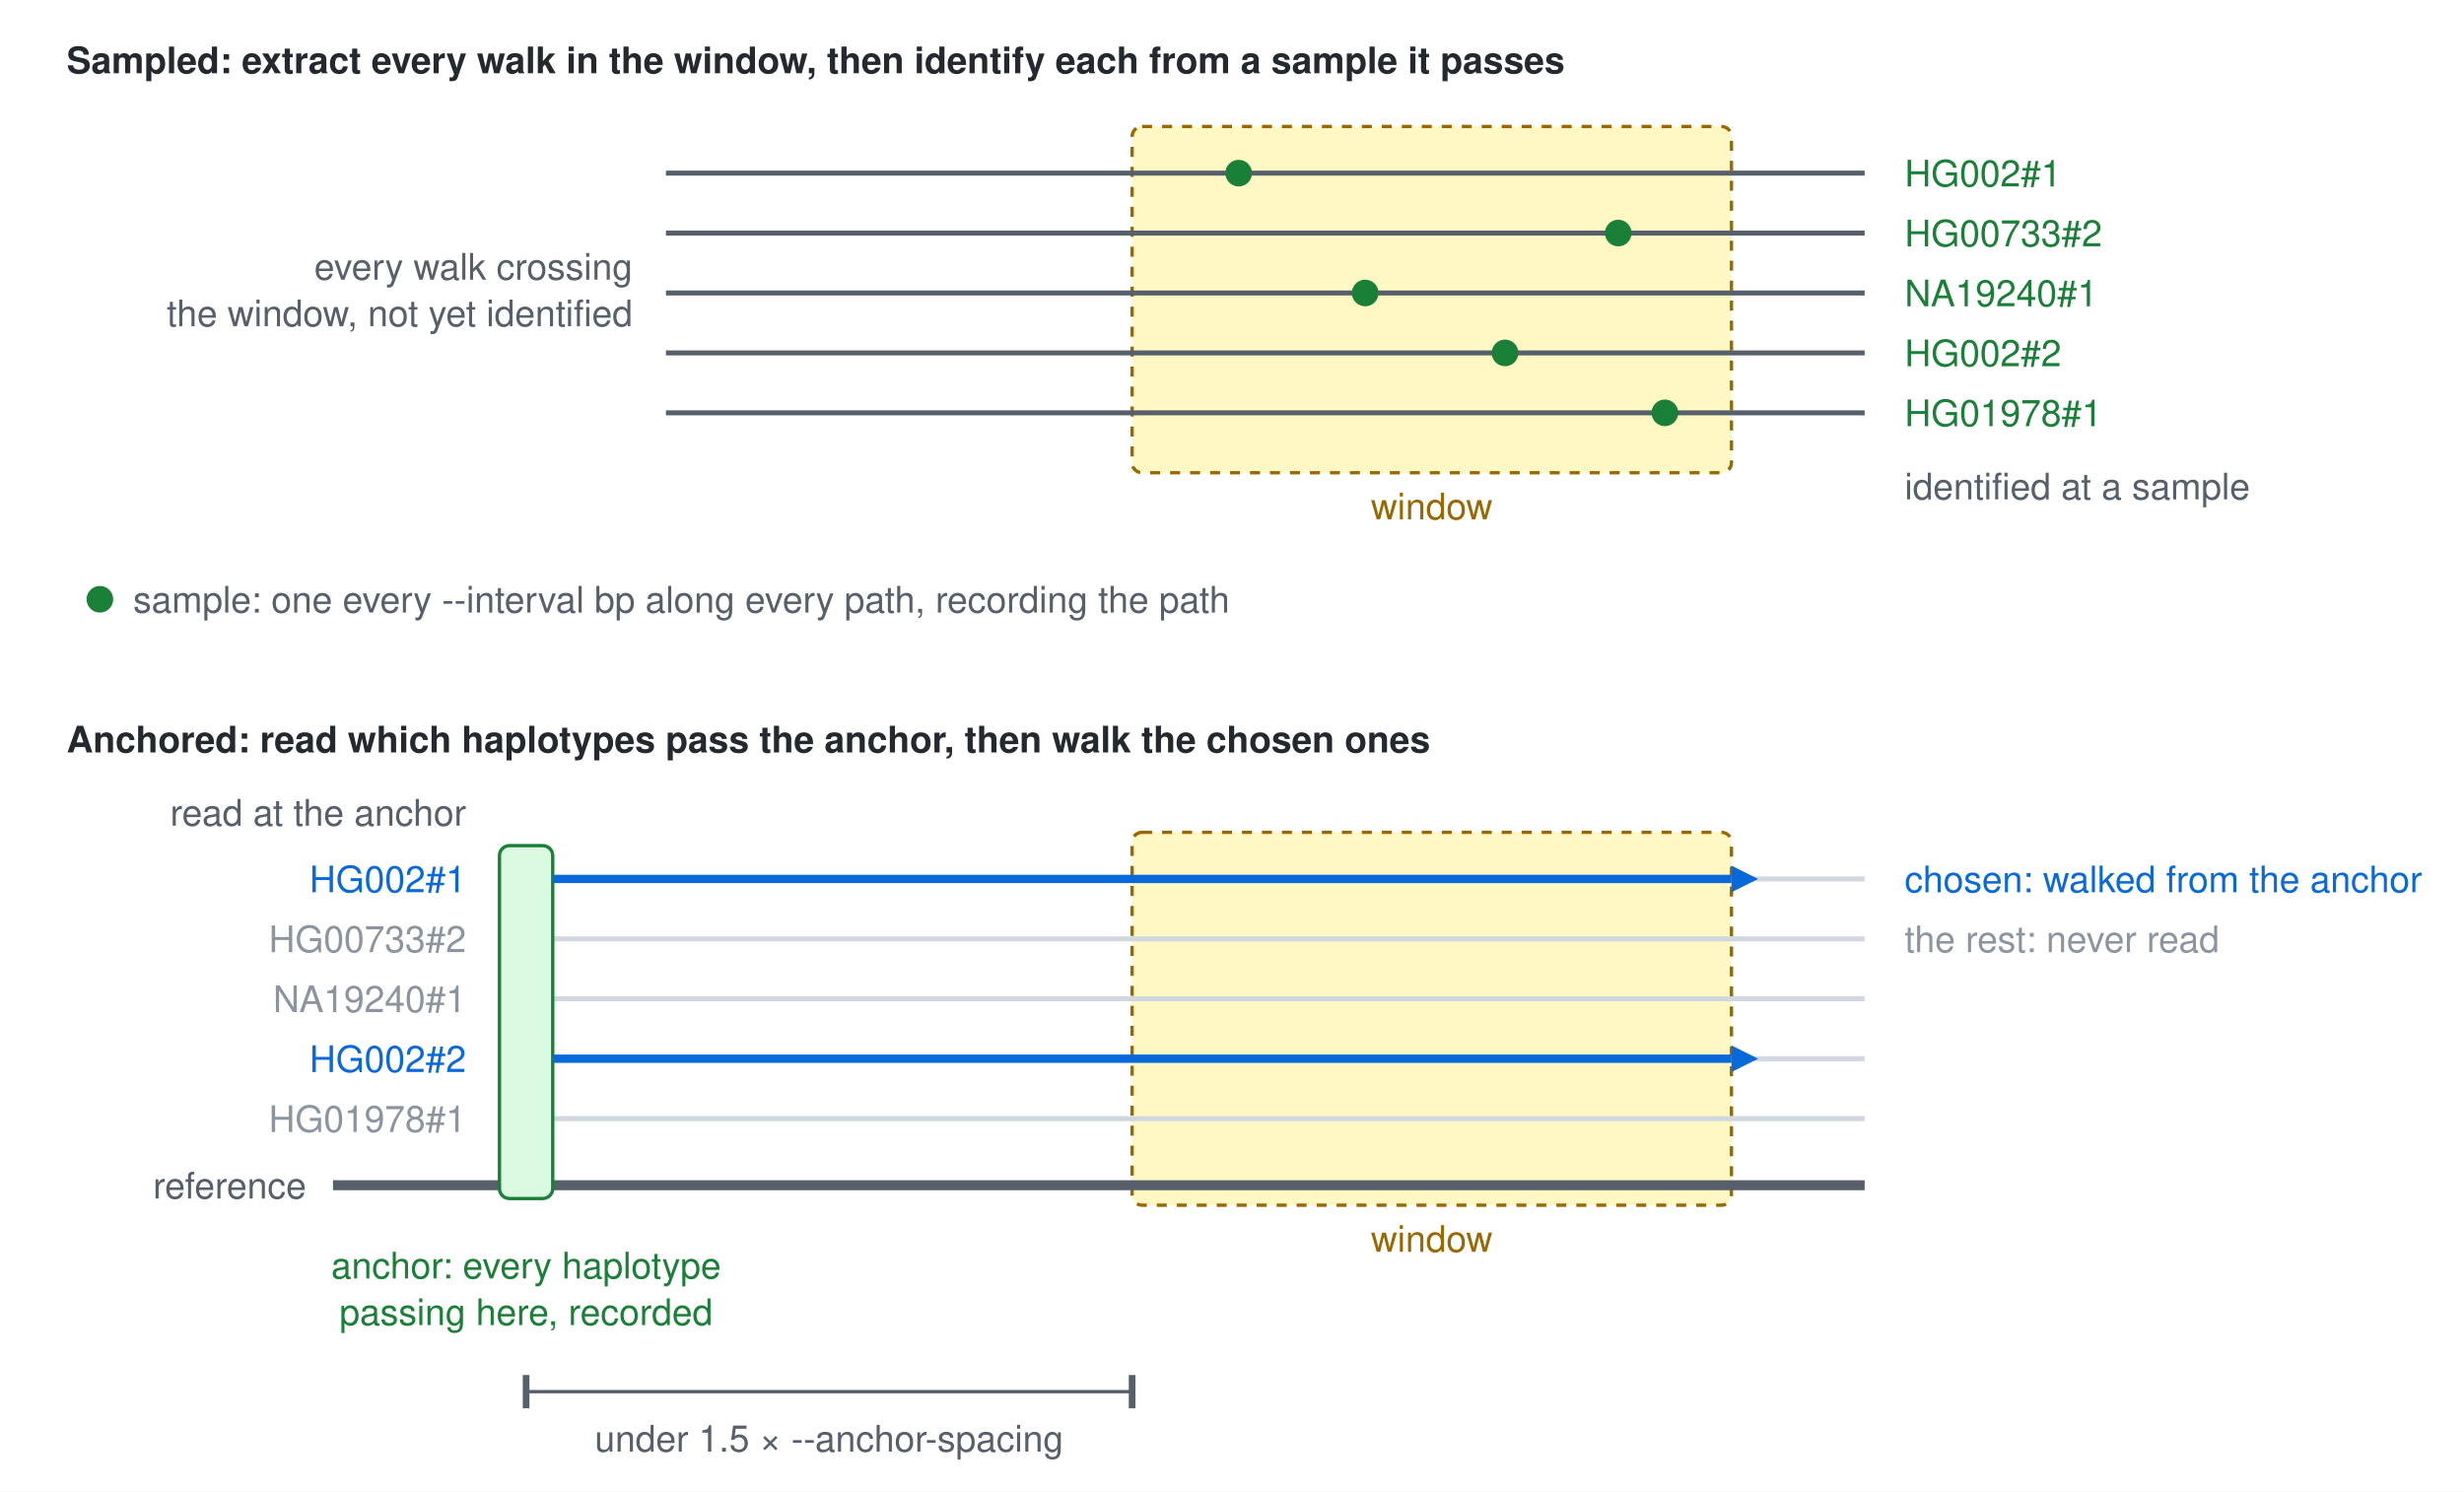
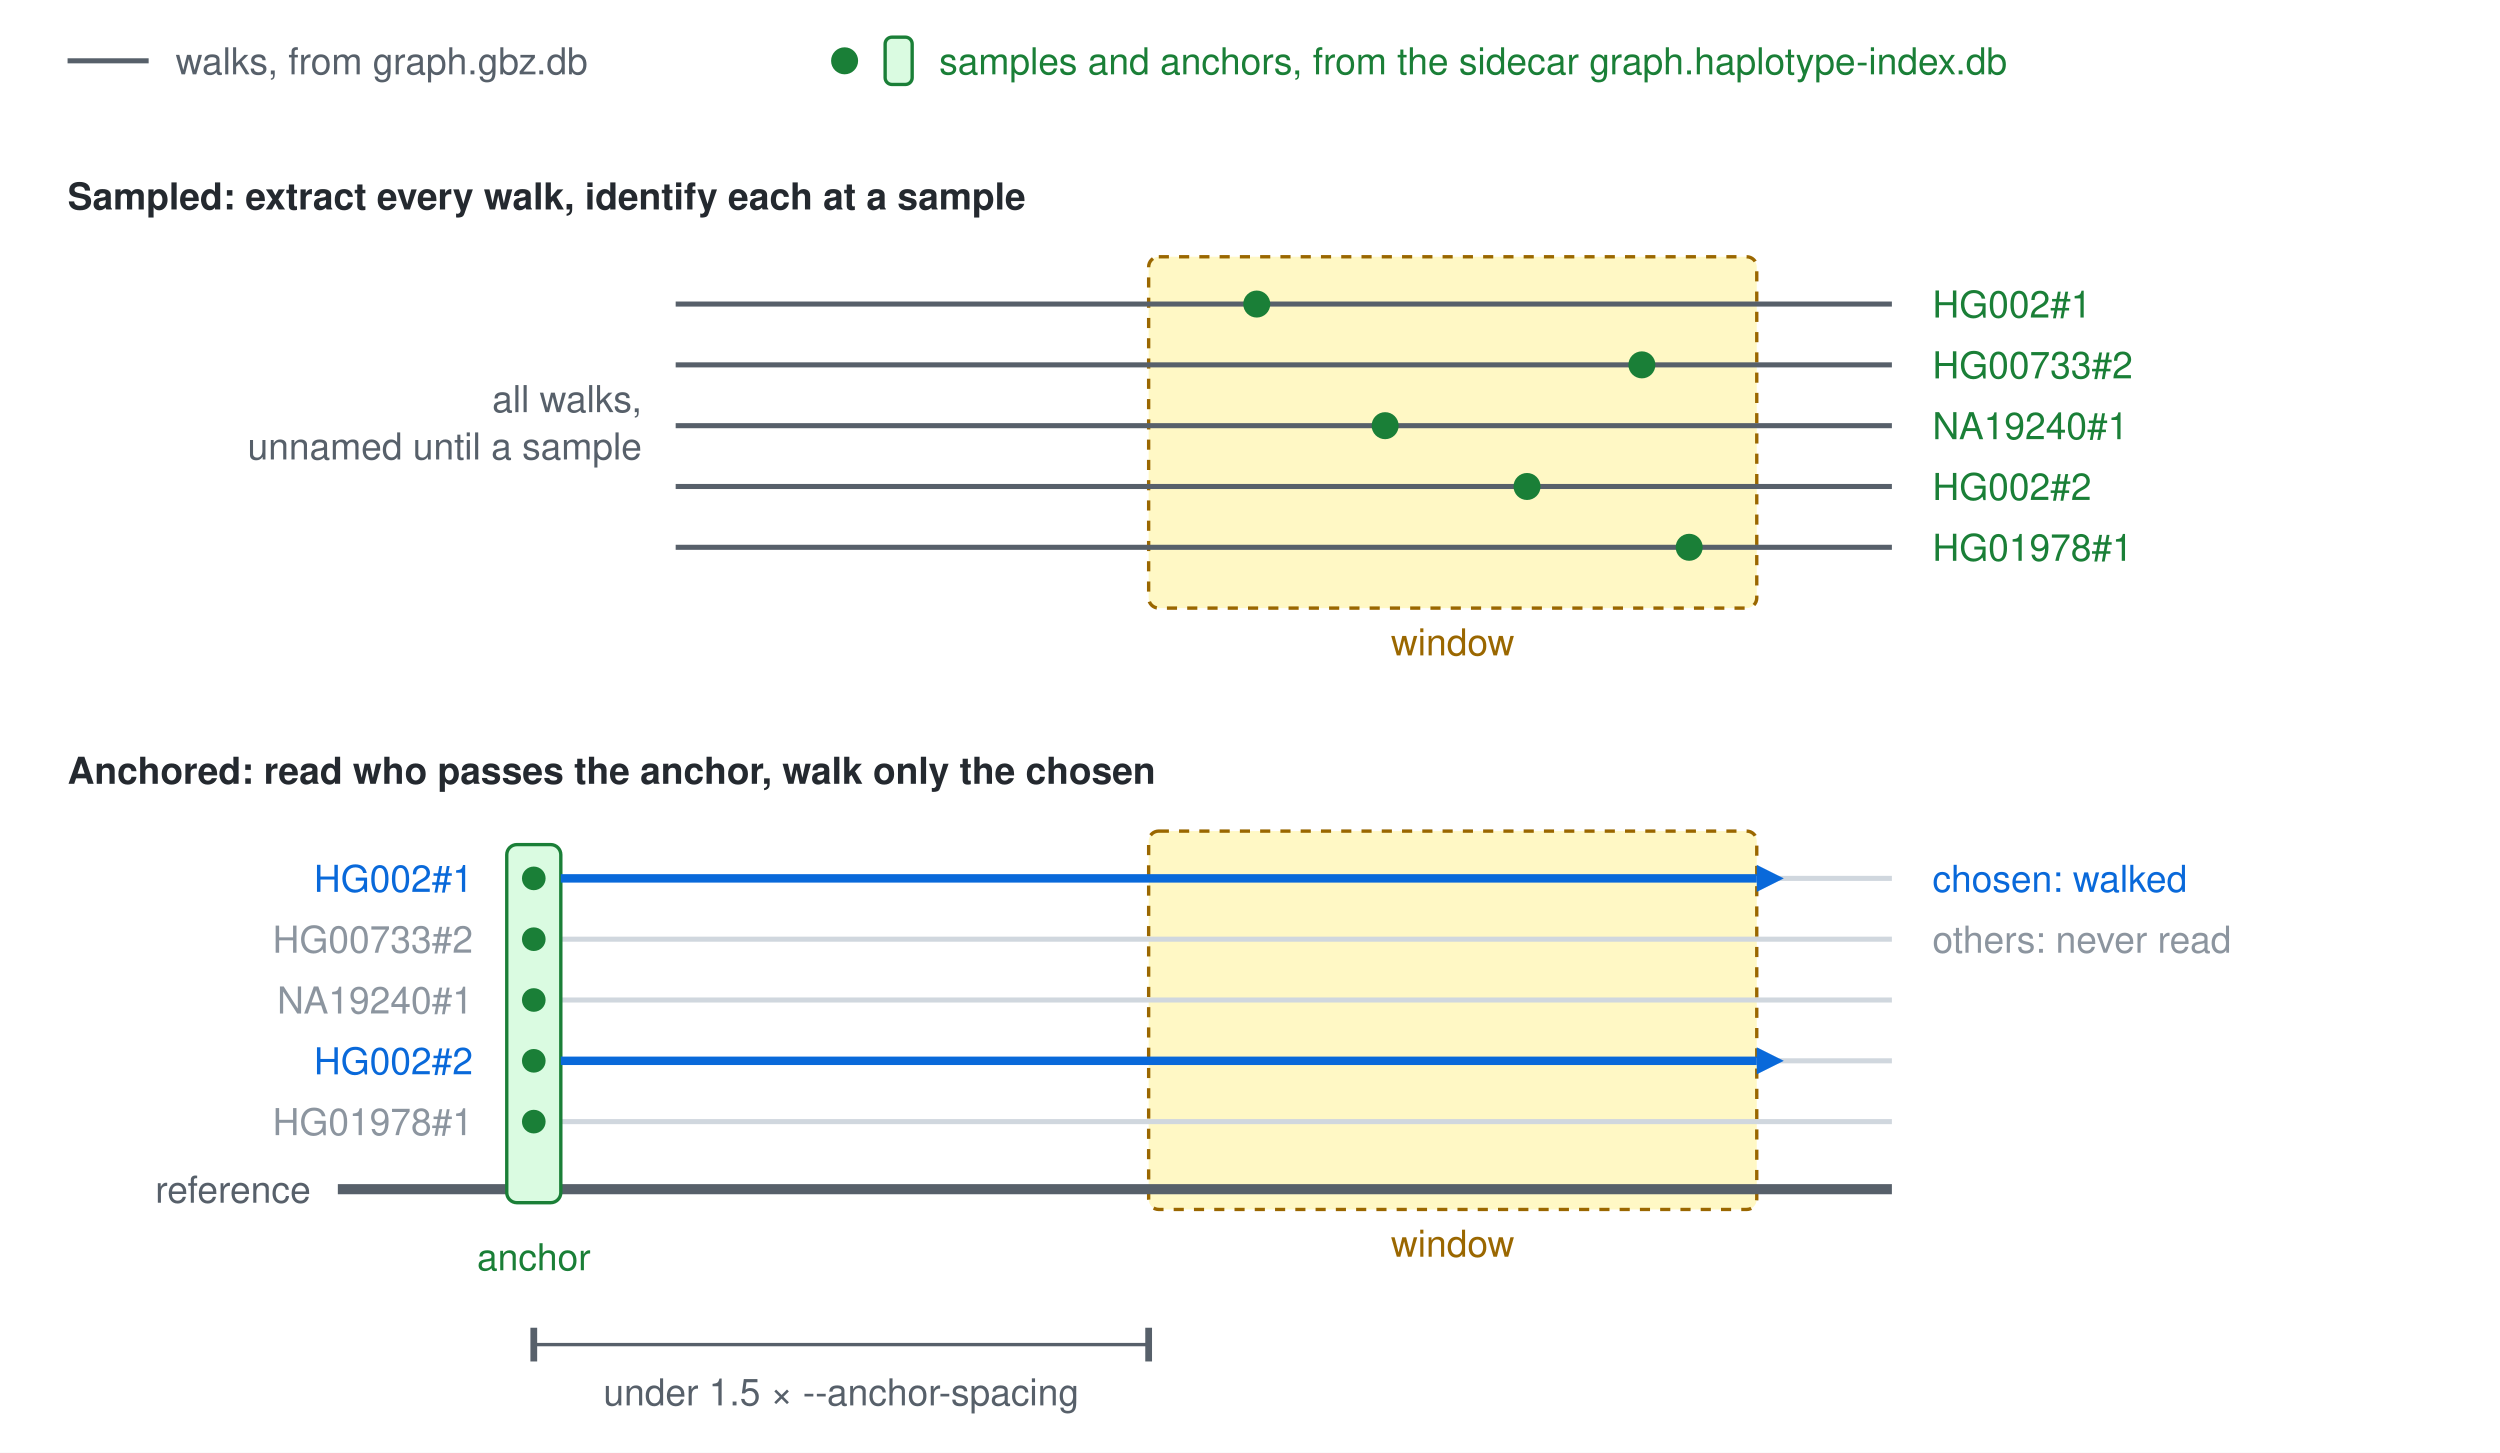
- <svg xmlns="http://www.w3.org/2000/svg" viewBox="0 0 740 448" font-family="Helvetica, Arial, sans-serif" font-size="11">
+ <svg xmlns="http://www.w3.org/2000/svg" viewBox="0 0 740 430" font-family="Helvetica, Arial, sans-serif" font-size="11">
  <defs>
    <marker id="t" viewBox="0 0 2 10" refX="1" refY="5" markerWidth="2" markerHeight="10" orient="auto">
      <rect width="2" height="10" fill="#57606a" />
    </marker>
  </defs>
  <rect width="100%" height="100%" fill="#ffffff" />
-   <text x="20" y="22" fill="#24292f" font-weight="bold">Sampled: extract every walk in the window, then identify each from a sample it passes</text>
-   <rect x="340" y="38" width="180" height="104" fill="#fff8c5" stroke="#9a6700" stroke-dasharray="3 3" rx="3" />
-   <text x="430" y="156" text-anchor="middle" fill="#9a6700">window</text>
-   <line x1="200" y1="52" x2="560" y2="52" stroke="#57606a" stroke-width="1.5" />
-   <line x1="200" y1="70" x2="560" y2="70" stroke="#57606a" stroke-width="1.5" />
-   <line x1="200" y1="88" x2="560" y2="88" stroke="#57606a" stroke-width="1.5" />
-   <line x1="200" y1="106" x2="560" y2="106" stroke="#57606a" stroke-width="1.5" />
-   <line x1="200" y1="124" x2="560" y2="124" stroke="#57606a" stroke-width="1.5" />
-   <circle cx="372" cy="52" r="4" fill="#1a7f37" />
-   <circle cx="486" cy="70" r="4" fill="#1a7f37" />
-   <circle cx="410" cy="88" r="4" fill="#1a7f37" />
-   <circle cx="452" cy="106" r="4" fill="#1a7f37" />
-   <circle cx="500" cy="124" r="4" fill="#1a7f37" />
-   <text x="572" y="56" fill="#1a7f37">HG002#1</text>
-   <text x="572" y="74" fill="#1a7f37">HG00733#2</text>
-   <text x="572" y="92" fill="#1a7f37">NA19240#1</text>
-   <text x="572" y="110" fill="#1a7f37">HG002#2</text>
-   <text x="572" y="128" fill="#1a7f37">HG01978#1</text>
-   <text x="572" y="150" fill="#57606a">identified at a sample</text>
-   <text x="190" y="84" fill="#57606a" text-anchor="end">every walk crossing</text>
-   <text x="190" y="98" fill="#57606a" text-anchor="end">the window, not yet identified</text>
-   <circle cx="30" cy="180" r="4" fill="#1a7f37" />
-   <text x="40" y="184" fill="#57606a">sample: one every --interval bp along every path, recording the path</text>
-   <text x="20" y="226" fill="#24292f" font-weight="bold">Anchored: read which haplotypes pass the anchor, then walk the chosen ones</text>
-   <text x="140" y="248" fill="#57606a" text-anchor="end">read at the anchor</text>
-   <rect x="340" y="250" width="180" height="112" fill="#fff8c5" stroke="#9a6700" stroke-dasharray="3 3" rx="3" />
-   <text x="430" y="376" text-anchor="middle" fill="#9a6700">window</text>
-   <line x1="166" y1="264" x2="560" y2="264" stroke="#d0d7de" stroke-width="1.5" />
-   <line x1="166" y1="282" x2="560" y2="282" stroke="#d0d7de" stroke-width="1.5" />
-   <line x1="166" y1="300" x2="560" y2="300" stroke="#d0d7de" stroke-width="1.5" />
-   <line x1="166" y1="318" x2="560" y2="318" stroke="#d0d7de" stroke-width="1.5" />
-   <line x1="166" y1="336" x2="560" y2="336" stroke="#d0d7de" stroke-width="1.5" />
-   <line x1="100" y1="356" x2="560" y2="356" stroke="#57606a" stroke-width="3" />
-   <text x="92" y="360" fill="#57606a" text-anchor="end">reference</text>
-   <rect x="150" y="254" width="16" height="106" fill="#dafbe1" stroke="#1a7f37" rx="3" />
-   <line x1="166" y1="264" x2="520" y2="264" stroke="#0969da" stroke-width="2.5" />
-   <polygon points="520,260 528,264 520,268" fill="#0969da" />
-   <line x1="166" y1="318" x2="520" y2="318" stroke="#0969da" stroke-width="2.5" />
-   <polygon points="520,314 528,318 520,322" fill="#0969da" />
-   <text x="140" y="268" fill="#0969da" text-anchor="end">HG002#1</text>
-   <text x="140" y="286" fill="#8c959f" text-anchor="end">HG00733#2</text>
-   <text x="140" y="304" fill="#8c959f" text-anchor="end">NA19240#1</text>
-   <text x="140" y="322" fill="#0969da" text-anchor="end">HG002#2</text>
-   <text x="140" y="340" fill="#8c959f" text-anchor="end">HG01978#1</text>
-   <text x="572" y="268" fill="#0969da">chosen: walked from the anchor</text>
-   <text x="572" y="286" fill="#8c959f">the rest: never read</text>
-   <text x="158" y="384" fill="#1a7f37" text-anchor="middle">anchor: every haplotype</text>
-   <text x="158" y="398" fill="#1a7f37" text-anchor="middle">passing here, recorded</text>
-   <line x1="158" y1="418" x2="340" y2="418" stroke="#57606a" marker-start="url(#t)" marker-end="url(#t)" />
-   <text x="249" y="436" fill="#57606a" text-anchor="middle">under 1.5 × --anchor-spacing</text>
+   <line x1="20" y1="18" x2="44" y2="18" stroke="#57606a" stroke-width="1.5" />
+   <text x="52" y="22" fill="#57606a">walks, from graph.gbz.db</text>
+   <circle cx="250" cy="18" r="4" fill="#1a7f37" />
+   <rect x="262" y="11" width="8" height="14" fill="#dafbe1" stroke="#1a7f37" rx="2" />
+   <text x="278" y="22" fill="#1a7f37">samples and anchors, from the sidecar graph.haplotype-index.db</text>
+   <text x="20" y="62" fill="#24292f" font-weight="bold">Sampled: extract every walk, identify each at a sample</text>
+   <rect x="340" y="76" width="180" height="104" fill="#fff8c5" stroke="#9a6700" stroke-dasharray="3 3" rx="3" />
+   <text x="430" y="194" text-anchor="middle" fill="#9a6700">window</text>
+   <line x1="200" y1="90" x2="560" y2="90" stroke="#57606a" stroke-width="1.5" />
+   <line x1="200" y1="108" x2="560" y2="108" stroke="#57606a" stroke-width="1.5" />
+   <line x1="200" y1="126" x2="560" y2="126" stroke="#57606a" stroke-width="1.5" />
+   <line x1="200" y1="144" x2="560" y2="144" stroke="#57606a" stroke-width="1.5" />
+   <line x1="200" y1="162" x2="560" y2="162" stroke="#57606a" stroke-width="1.5" />
+   <circle cx="372" cy="90" r="4" fill="#1a7f37" />
+   <circle cx="486" cy="108" r="4" fill="#1a7f37" />
+   <circle cx="410" cy="126" r="4" fill="#1a7f37" />
+   <circle cx="452" cy="144" r="4" fill="#1a7f37" />
+   <circle cx="500" cy="162" r="4" fill="#1a7f37" />
+   <text x="572" y="94" fill="#1a7f37">HG002#1</text>
+   <text x="572" y="112" fill="#1a7f37">HG00733#2</text>
+   <text x="572" y="130" fill="#1a7f37">NA19240#1</text>
+   <text x="572" y="148" fill="#1a7f37">HG002#2</text>
+   <text x="572" y="166" fill="#1a7f37">HG01978#1</text>
+   <text x="190" y="122" fill="#57606a" text-anchor="end">all walks,</text>
+   <text x="190" y="136" fill="#57606a" text-anchor="end">unnamed until a sample</text>
+   <text x="20" y="232" fill="#24292f" font-weight="bold">Anchored: read who passes the anchor, walk only the chosen</text>
+   <rect x="340" y="246" width="180" height="112" fill="#fff8c5" stroke="#9a6700" stroke-dasharray="3 3" rx="3" />
+   <text x="430" y="372" text-anchor="middle" fill="#9a6700">window</text>
+   <line x1="166" y1="260" x2="560" y2="260" stroke="#d0d7de" stroke-width="1.5" />
+   <line x1="166" y1="278" x2="560" y2="278" stroke="#d0d7de" stroke-width="1.5" />
+   <line x1="166" y1="296" x2="560" y2="296" stroke="#d0d7de" stroke-width="1.5" />
+   <line x1="166" y1="314" x2="560" y2="314" stroke="#d0d7de" stroke-width="1.5" />
+   <line x1="166" y1="332" x2="560" y2="332" stroke="#d0d7de" stroke-width="1.5" />
+   <line x1="100" y1="352" x2="560" y2="352" stroke="#57606a" stroke-width="3" />
+   <text x="92" y="356" fill="#57606a" text-anchor="end">reference</text>
+   <rect x="150" y="250" width="16" height="106" fill="#dafbe1" stroke="#1a7f37" rx="3" />
+   <circle cx="158" cy="260" r="3.5" fill="#1a7f37" />
+   <circle cx="158" cy="278" r="3.5" fill="#1a7f37" />
+   <circle cx="158" cy="296" r="3.5" fill="#1a7f37" />
+   <circle cx="158" cy="314" r="3.5" fill="#1a7f37" />
+   <circle cx="158" cy="332" r="3.5" fill="#1a7f37" />
+   <line x1="166" y1="260" x2="520" y2="260" stroke="#0969da" stroke-width="2.5" />
+   <polygon points="520,256 528,260 520,264" fill="#0969da" />
+   <line x1="166" y1="314" x2="520" y2="314" stroke="#0969da" stroke-width="2.5" />
+   <polygon points="520,310 528,314 520,318" fill="#0969da" />
+   <text x="140" y="264" fill="#0969da" text-anchor="end">HG002#1</text>
+   <text x="140" y="282" fill="#8c959f" text-anchor="end">HG00733#2</text>
+   <text x="140" y="300" fill="#8c959f" text-anchor="end">NA19240#1</text>
+   <text x="140" y="318" fill="#0969da" text-anchor="end">HG002#2</text>
+   <text x="140" y="336" fill="#8c959f" text-anchor="end">HG01978#1</text>
+   <text x="572" y="264" fill="#0969da">chosen: walked</text>
+   <text x="572" y="282" fill="#8c959f">others: never read</text>
+   <text x="158" y="376" fill="#1a7f37" text-anchor="middle">anchor</text>
+   <line x1="158" y1="398" x2="340" y2="398" stroke="#57606a" marker-start="url(#t)" marker-end="url(#t)" />
+   <text x="249" y="416" fill="#57606a" text-anchor="middle">under 1.5 × --anchor-spacing</text>
</svg>
